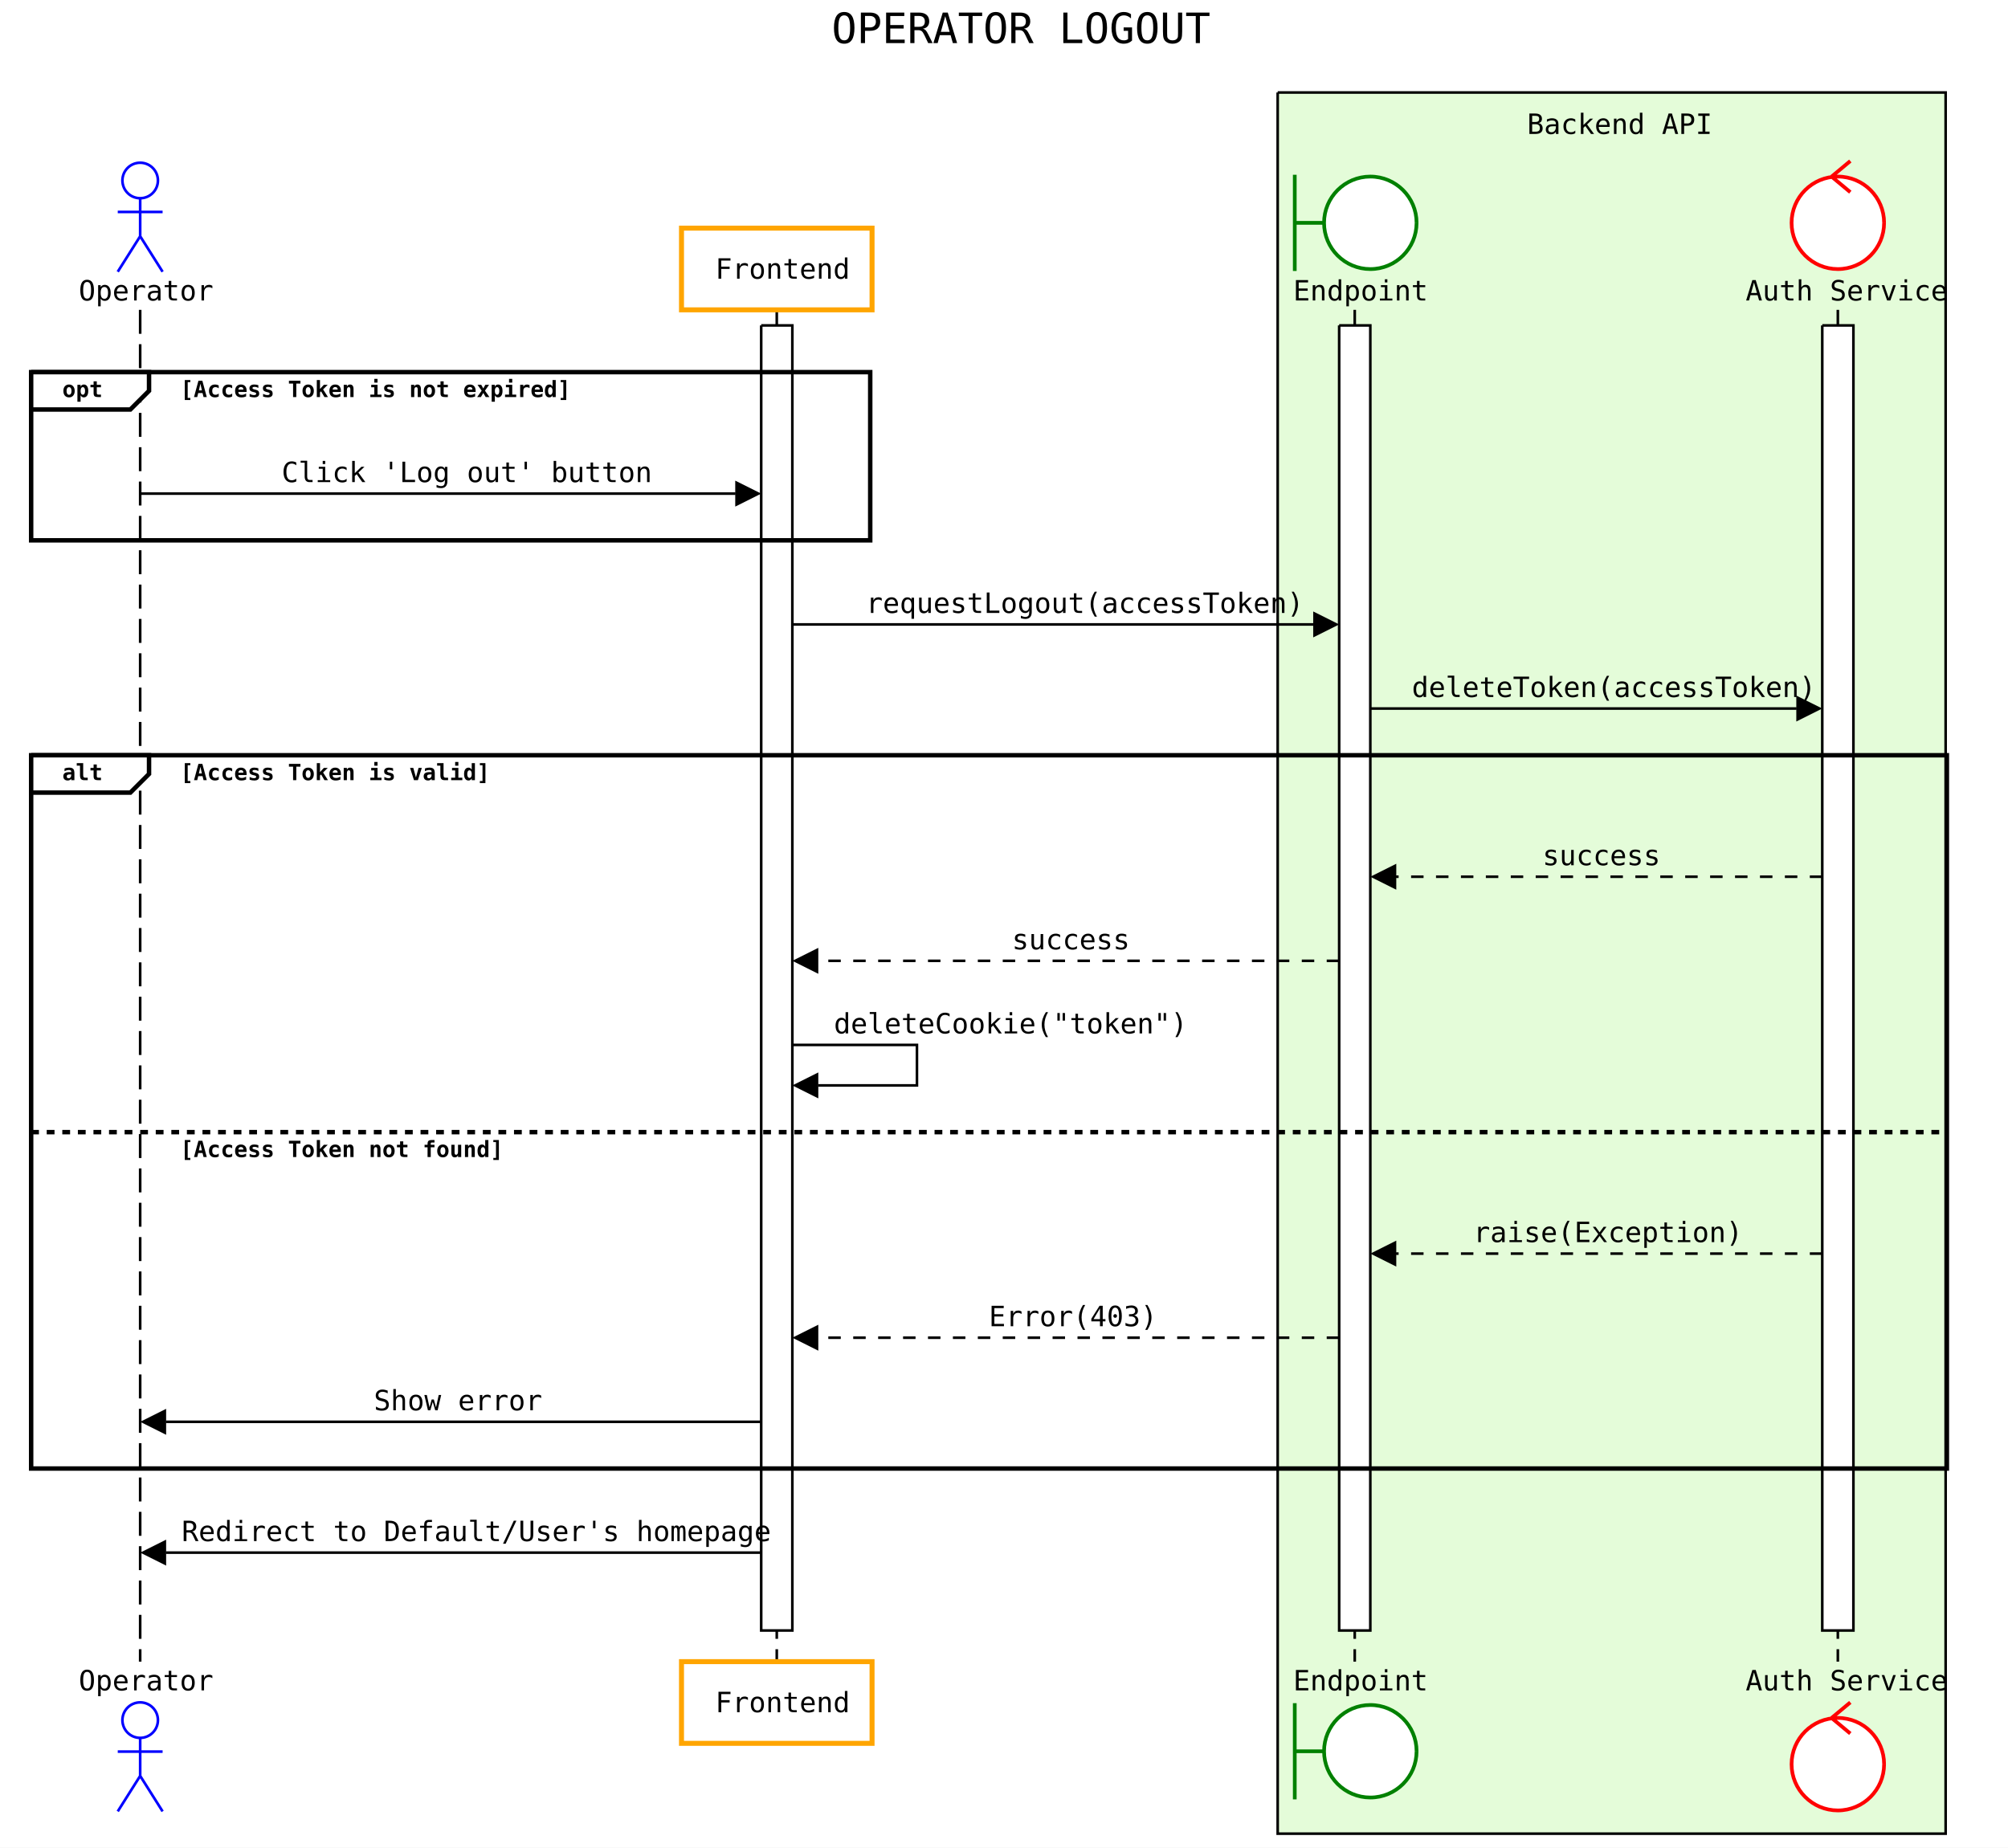
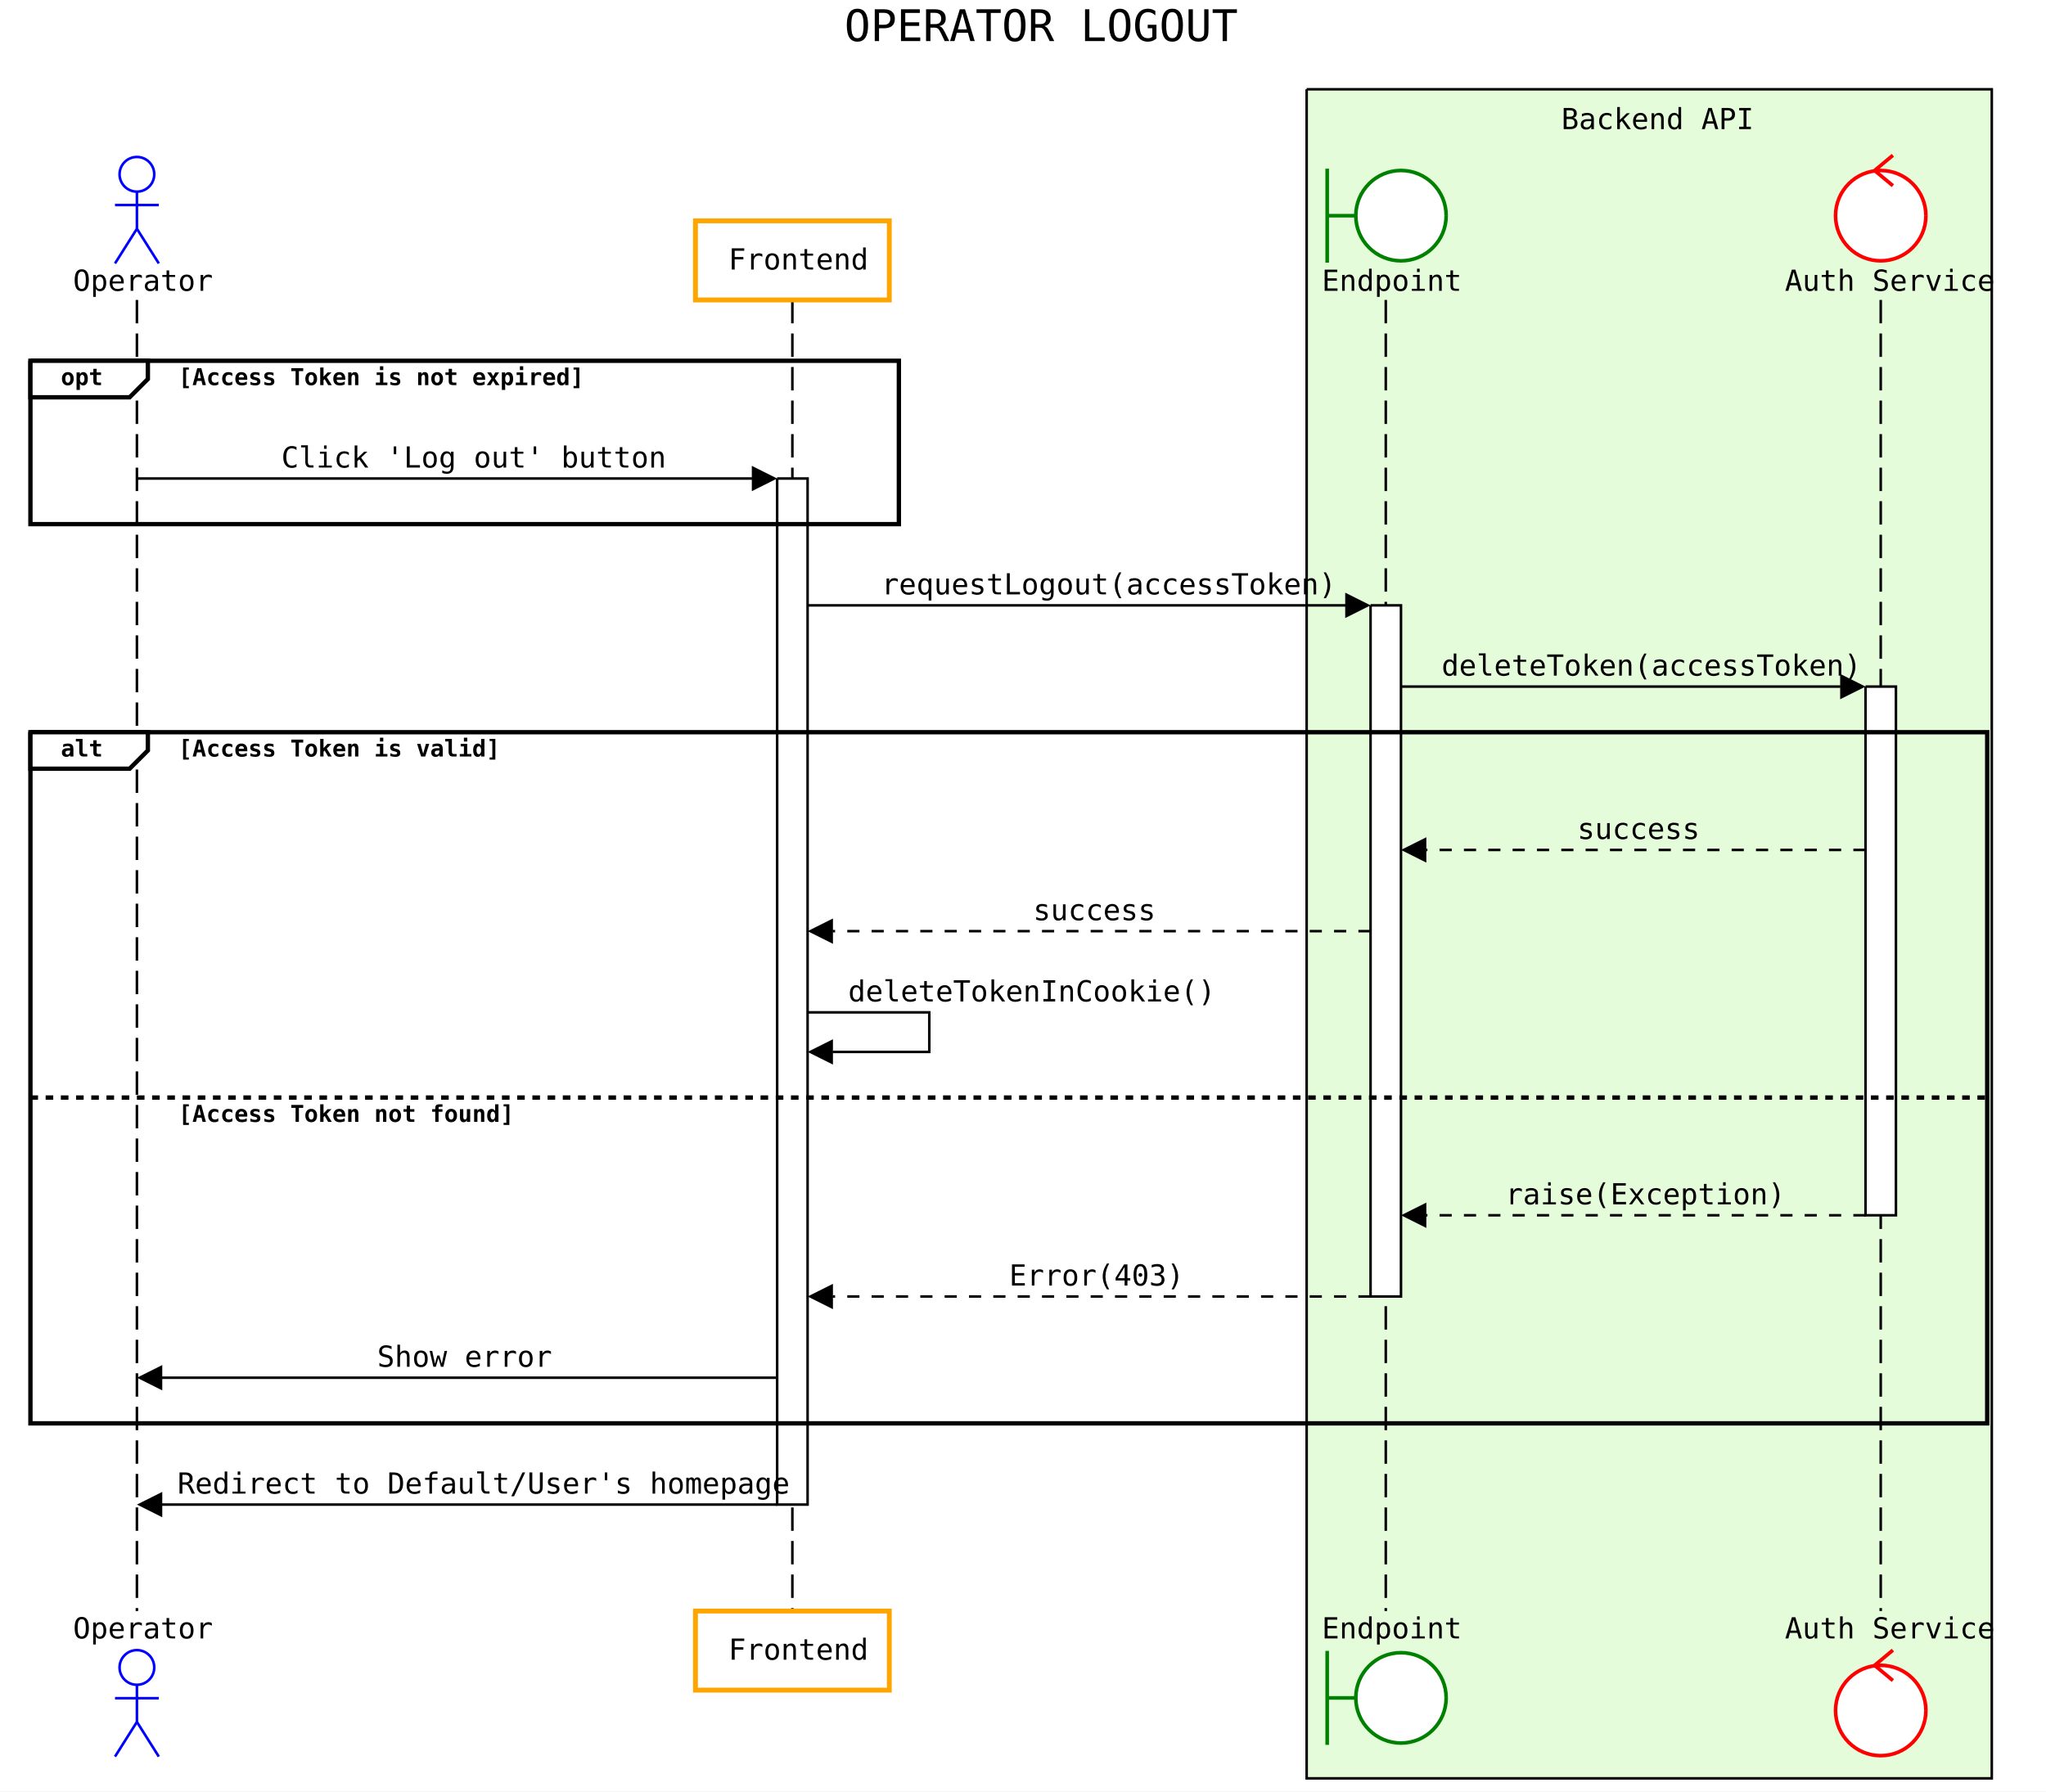
- <svg xmlns="http://www.w3.org/2000/svg" version="1.1" width="1053" height="969">
+ <svg xmlns="http://www.w3.org/2000/svg" version="1.1" width="845" height="740">
  <defs />
  <g>
    <g />
    <g />
    <g />
    <g />
    <g />
    <g />
    <g />
    <g />
    <g />
    <g />
    <g />
    <g>
-       <rect fill="white" stroke="none" x="0" y="0" width="1053" height="969" />
-     </g>
-     <g>
-       <text fill="black" stroke="none" font-family="monospace" font-size="16.5pt" font-style="normal" font-weight="normal" text-decoration="normal" x="436.088" y="22.618" text-anchor="start" dominant-baseline="alphabetic" xml:space="preserve">OPERATOR LOGOUT</text>
-     </g>
-     <g>
-       <g>
-         <path fill="#e4fcd9" stroke="black" paint-order="fill stroke markers" d=" M 670.021 48.509 L 1020.297 48.509 L 1020.297 961.666 L 670.021 961.666 L 670.021 48.509" stroke-miterlimit="10" stroke-width="1.361" stroke-dasharray="" />
-       </g>
-       <g>
-         <text fill="black" stroke="none" font-family="monospace" font-size="11pt" font-style="normal" font-weight="normal" text-decoration="normal" x="800.828" y="70.248" text-anchor="start" dominant-baseline="alphabetic" xml:space="preserve">Backend API</text>
-       </g>
-     </g>
-     <g>
-       <path fill="none" stroke="black" paint-order="fill stroke markers" d=" M 73.508 162.498 L 73.508 871.445" stroke-miterlimit="10" stroke-width="1.361" stroke-dasharray="12.566,5.445" />
-       <path fill="none" stroke="black" paint-order="fill stroke markers" d=" M 407.341 162.498 L 407.341 871.445" stroke-miterlimit="10" stroke-width="1.361" stroke-dasharray="12.566,5.445" />
-       <path fill="none" stroke="black" paint-order="fill stroke markers" d=" M 710.43 162.498 L 710.43 871.445" stroke-miterlimit="10" stroke-width="1.361" stroke-dasharray="12.566,5.445" />
-       <path fill="none" stroke="black" paint-order="fill stroke markers" d=" M 963.769 162.498 L 963.769 871.445" stroke-miterlimit="10" stroke-width="1.361" stroke-dasharray="12.566,5.445" />
-     </g>
-     <g>
-       <g>
-         <path fill="white" stroke="blue" paint-order="fill stroke markers" d=" M 82.819 94.656 A 9.311 9.311 0 1 1 82.819 94.647 M 73.508 103.967 L 73.508 123.896 M 61.747 111.155 L 85.27 111.155 M 73.508 123.896 L 61.747 142.518 M 73.508 123.896 L 85.27 142.518" stroke-miterlimit="10" stroke-width="1.388" stroke-dasharray="" />
-       </g>
-       <g>
-         <g />
-         <text fill="black" stroke="none" font-family="monospace" font-size="11pt" font-style="normal" font-weight="normal" text-decoration="normal" x="41.268" y="157.597" text-anchor="start" dominant-baseline="alphabetic" xml:space="preserve">Operator</text>
+       <rect fill="white" stroke="none" x="0" y="0" width="845" height="740" />
+     </g>
+     <g>
+       <text fill="black" stroke="none" font-family="monospace" font-size="13.5pt" font-style="normal" font-weight="normal" text-decoration="normal" x="348.703" y="16.963" text-anchor="start" dominant-baseline="alphabetic" xml:space="preserve">OPERATOR LOGOUT</text>
+     </g>
+     <g>
+       <g>
+         <path fill="#e4fcd9" stroke="black" paint-order="fill stroke markers" d=" M 539.652 36.88 L 822.611 36.88 L 822.611 734.582 L 539.652 734.582 L 539.652 36.88" stroke-miterlimit="10" stroke-width="1.047" stroke-dasharray="" />
+       </g>
+       <g>
+         <text fill="black" stroke="none" font-family="monospace" font-size="9pt" font-style="normal" font-weight="normal" text-decoration="normal" x="644.844" y="53.341" text-anchor="start" dominant-baseline="alphabetic" xml:space="preserve">Backend API</text>
+       </g>
+     </g>
+     <g>
+       <path fill="none" stroke="black" paint-order="fill stroke markers" d=" M 56.545 123.896 L 56.545 665.471" stroke-miterlimit="10" stroke-width="1.047" stroke-dasharray="9.666,4.189" />
+       <path fill="none" stroke="black" paint-order="fill stroke markers" d=" M 327.254 123.896 L 327.254 665.471" stroke-miterlimit="10" stroke-width="1.047" stroke-dasharray="9.666,4.189" />
+       <path fill="none" stroke="black" paint-order="fill stroke markers" d=" M 572.325 123.896 L 572.325 665.471" stroke-miterlimit="10" stroke-width="1.047" stroke-dasharray="9.666,4.189" />
+       <path fill="none" stroke="black" paint-order="fill stroke markers" d=" M 776.743 123.896 L 776.743 665.471" stroke-miterlimit="10" stroke-width="1.047" stroke-dasharray="9.666,4.189" />
+     </g>
+     <g>
+       <g>
+         <path fill="white" stroke="blue" paint-order="fill stroke markers" d=" M 63.707 72.001 A 7.162 7.162 0 1 1 63.707 71.993 M 56.545 79.163 L 56.545 94.493 M 47.498 84.692 L 65.592 84.692 M 56.545 94.493 L 47.498 108.818 M 56.545 94.493 L 65.592 108.818" stroke-miterlimit="10" stroke-width="1.068" stroke-dasharray="" />
+       </g>
+       <g>
+         <g />
+         <text fill="black" stroke="none" font-family="monospace" font-size="9pt" font-style="normal" font-weight="normal" text-decoration="normal" x="30.154" y="120.127" text-anchor="start" dominant-baseline="alphabetic" xml:space="preserve">Operator</text>
      </g>
      <path fill="none" stroke="none" />
      <g>
-         <path fill="white" stroke="orange" paint-order="fill stroke markers" d=" M 357.377 119.649 L 457.306 119.649 L 457.306 162.498 L 357.377 162.498 L 357.377 119.649 Z" stroke-miterlimit="10" stroke-width="2.614" stroke-dasharray="" />
-       </g>
-       <g>
-         <g />
-         <text fill="black" stroke="none" font-family="monospace" font-size="11pt" font-style="normal" font-weight="normal" text-decoration="normal" x="375.101" y="146.162" text-anchor="start" dominant-baseline="alphabetic" xml:space="preserve">Frontend</text>
-       </g>
-       <g>
-         <path fill="white" stroke="green" paint-order="fill stroke markers" d=" M 742.855 116.872 A 24.258 24.258 0 1 1 742.855 116.848 M 678.976 91.642 L 678.976 142.102 M 678.004 116.872 L 694.339 116.872" stroke-miterlimit="10" stroke-width="1.944" stroke-dasharray="" />
-       </g>
-       <g>
-         <g />
-         <text fill="black" stroke="none" font-family="monospace" font-size="11pt" font-style="normal" font-weight="normal" text-decoration="normal" x="678.189" y="157.597" text-anchor="start" dominant-baseline="alphabetic" xml:space="preserve">Endpoint</text>
-       </g>
-       <g>
-         <path fill="white" stroke="red" paint-order="fill stroke markers" d=" M 988.026 116.872 A 24.258 24.258 0 1 1 988.026 116.848 M 960.502 92.614 L 970.303 84.447 M 960.502 92.614 L 970.303 100.782" stroke-miterlimit="10" stroke-width="1.944" stroke-dasharray="" />
-       </g>
-       <g>
-         <g />
-         <text fill="black" stroke="none" font-family="monospace" font-size="11pt" font-style="normal" font-weight="normal" text-decoration="normal" x="915.408" y="157.597" text-anchor="start" dominant-baseline="alphabetic" xml:space="preserve">Auth Service</text>
-       </g>
-       <g>
-         <path fill="white" stroke="blue" paint-order="fill stroke markers" d=" M 82.819 902.124 A 9.311 9.311 0 1 1 82.819 902.115 M 73.508 911.435 L 73.508 931.364 M 61.747 918.623 L 85.27 918.623 M 73.508 931.364 L 61.747 949.986 M 73.508 931.364 L 85.27 949.986" stroke-miterlimit="10" stroke-width="1.388" stroke-dasharray="" />
-       </g>
-       <g>
-         <g />
-         <text fill="black" stroke="none" font-family="monospace" font-size="11pt" font-style="normal" font-weight="normal" text-decoration="normal" x="41.268" y="886.524" text-anchor="start" dominant-baseline="alphabetic" xml:space="preserve">Operator</text>
+         <path fill="white" stroke="orange" paint-order="fill stroke markers" d=" M 287.23 91.226 L 367.278 91.226 L 367.278 123.896 L 287.23 123.896 L 287.23 91.226 Z" stroke-miterlimit="10" stroke-width="2.01" stroke-dasharray="" />
+       </g>
+       <g>
+         <g />
+         <text fill="black" stroke="none" font-family="monospace" font-size="9pt" font-style="normal" font-weight="normal" text-decoration="normal" x="300.863" y="111.331" text-anchor="start" dominant-baseline="alphabetic" xml:space="preserve">Frontend</text>
+       </g>
+       <g>
+         <path fill="white" stroke="green" paint-order="fill stroke markers" d=" M 597.268 89.09 A 18.66 18.66 0 1 1 597.268 89.071 M 548.13 69.682 L 548.13 108.497 M 547.383 89.09 L 559.948 89.09" stroke-miterlimit="10" stroke-width="1.495" stroke-dasharray="" />
+       </g>
+       <g>
+         <g />
+         <text fill="black" stroke="none" font-family="monospace" font-size="9pt" font-style="normal" font-weight="normal" text-decoration="normal" x="545.935" y="120.127" text-anchor="start" dominant-baseline="alphabetic" xml:space="preserve">Endpoint</text>
+       </g>
+       <g>
+         <path fill="white" stroke="red" paint-order="fill stroke markers" d=" M 795.402 89.09 A 18.66 18.66 0 1 1 795.402 89.071 M 774.229 70.43 L 781.769 64.147 M 774.229 70.43 L 781.769 76.713" stroke-miterlimit="10" stroke-width="1.495" stroke-dasharray="" />
+       </g>
+       <g>
+         <g />
+         <text fill="black" stroke="none" font-family="monospace" font-size="9pt" font-style="normal" font-weight="normal" text-decoration="normal" x="737.157" y="120.127" text-anchor="start" dominant-baseline="alphabetic" xml:space="preserve">Auth Service</text>
+       </g>
+       <g>
+         <path fill="white" stroke="blue" paint-order="fill stroke markers" d=" M 63.707 688.78 A 7.162 7.162 0 1 1 63.707 688.773 M 56.545 695.942 L 56.545 711.272 M 47.498 701.471 L 65.592 701.471 M 56.545 711.272 L 47.498 725.597 M 56.545 711.272 L 65.592 725.597" stroke-miterlimit="10" stroke-width="1.068" stroke-dasharray="" />
+       </g>
+       <g>
+         <g />
+         <text fill="black" stroke="none" font-family="monospace" font-size="9pt" font-style="normal" font-weight="normal" text-decoration="normal" x="30.154" y="676.78" text-anchor="start" dominant-baseline="alphabetic" xml:space="preserve">Operator</text>
      </g>
      <path fill="none" stroke="none" />
      <g>
-         <path fill="white" stroke="orange" paint-order="fill stroke markers" d=" M 357.377 871.445 L 457.306 871.445 L 457.306 914.294 L 357.377 914.294 L 357.377 871.445 Z" stroke-miterlimit="10" stroke-width="2.614" stroke-dasharray="" />
-       </g>
-       <g>
-         <g />
-         <text fill="black" stroke="none" font-family="monospace" font-size="11pt" font-style="normal" font-weight="normal" text-decoration="normal" x="375.101" y="897.959" text-anchor="start" dominant-baseline="alphabetic" xml:space="preserve">Frontend</text>
-       </g>
-       <g>
-         <path fill="white" stroke="green" paint-order="fill stroke markers" d=" M 742.855 918.459 A 24.258 24.258 0 1 1 742.855 918.435 M 678.976 893.23 L 678.976 943.689 M 678.004 918.459 L 694.339 918.459" stroke-miterlimit="10" stroke-width="1.944" stroke-dasharray="" />
-       </g>
-       <g>
-         <g />
-         <text fill="black" stroke="none" font-family="monospace" font-size="11pt" font-style="normal" font-weight="normal" text-decoration="normal" x="678.189" y="886.524" text-anchor="start" dominant-baseline="alphabetic" xml:space="preserve">Endpoint</text>
-       </g>
-       <g>
-         <path fill="white" stroke="red" paint-order="fill stroke markers" d=" M 988.026 925.238 A 24.258 24.258 0 1 1 988.026 925.214 M 960.502 900.981 L 970.303 892.813 M 960.502 900.981 L 970.303 909.148" stroke-miterlimit="10" stroke-width="1.944" stroke-dasharray="" />
-       </g>
-       <g>
-         <g />
-         <text fill="black" stroke="none" font-family="monospace" font-size="11pt" font-style="normal" font-weight="normal" text-decoration="normal" x="915.408" y="886.524" text-anchor="start" dominant-baseline="alphabetic" xml:space="preserve">Auth Service</text>
-       </g>
-     </g>
-     <g>
-       <path fill="white" stroke="black" paint-order="fill stroke markers" d=" M 399.174 170.665 L 415.509 170.665 L 415.509 855.11 L 399.174 855.11 L 399.174 170.665" stroke-miterlimit="10" stroke-width="1.361" stroke-dasharray="" />
-       <path fill="white" stroke="black" paint-order="fill stroke markers" d=" M 702.262 170.665 L 718.597 170.665 L 718.597 855.11 L 702.262 855.11 L 702.262 170.665" stroke-miterlimit="10" stroke-width="1.361" stroke-dasharray="" />
-       <path fill="white" stroke="black" paint-order="fill stroke markers" d=" M 955.601 170.665 L 971.936 170.665 L 971.936 855.11 L 955.601 855.11 L 955.601 170.665" stroke-miterlimit="10" stroke-width="1.361" stroke-dasharray="" />
-       <g>
-         <text fill="black" stroke="none" font-family="monospace" font-size="11pt" font-style="normal" font-weight="normal" text-decoration="normal" x="147.68" y="252.844" text-anchor="start" dominant-baseline="alphabetic" xml:space="preserve">Click 'Log out' button</text>
-       </g>
-       <g>
-         <path fill="none" stroke="black" paint-order="fill stroke markers" d=" M 73.508 258.875 L 385.724 258.875" stroke-miterlimit="10" stroke-width="1.361" stroke-dasharray="" />
-         <g transform="translate(399.1737,258.8753) translate(-399.1737,-258.8753)">
-           <path fill="black" stroke="none" paint-order="stroke fill markers" d=" M 385.561 252.069 L 399.174 258.875 L 385.561 265.682 Z" />
-         </g>
-       </g>
-       <g>
-         <text fill="black" stroke="none" font-family="monospace" font-size="11pt" font-style="normal" font-weight="normal" text-decoration="normal" x="454.104" y="321.452" text-anchor="start" dominant-baseline="alphabetic" xml:space="preserve">requestLogout(accessToken)</text>
-       </g>
-       <g>
-         <path fill="none" stroke="black" paint-order="fill stroke markers" d=" M 415.509 327.483 L 688.813 327.483" stroke-miterlimit="10" stroke-width="1.361" stroke-dasharray="" />
-         <g transform="translate(702.262,327.4831) translate(-702.262,-327.4831)">
-           <path fill="black" stroke="none" paint-order="stroke fill markers" d=" M 688.649 320.677 L 702.262 327.483 L 688.649 334.289 Z" />
-         </g>
-       </g>
-       <g>
-         <text fill="black" stroke="none" font-family="monospace" font-size="11pt" font-style="normal" font-weight="normal" text-decoration="normal" x="740.377" y="365.557" text-anchor="start" dominant-baseline="alphabetic" xml:space="preserve">deleteToken(accessToken)</text>
-       </g>
-       <g>
-         <path fill="none" stroke="black" paint-order="fill stroke markers" d=" M 718.597 371.588 L 942.152 371.588" stroke-miterlimit="10" stroke-width="1.361" stroke-dasharray="" />
-         <g transform="translate(955.601,371.5882) translate(-955.601,-371.5882)">
-           <path fill="black" stroke="none" paint-order="stroke fill markers" d=" M 941.988 364.782 L 955.601 371.588 L 941.988 378.395 Z" />
-         </g>
-       </g>
-       <g>
-         <text fill="black" stroke="none" font-family="monospace" font-size="11pt" font-style="normal" font-weight="normal" text-decoration="normal" x="808.889" y="453.767" text-anchor="start" dominant-baseline="alphabetic" xml:space="preserve">success</text>
-       </g>
-       <g>
-         <path fill="none" stroke="black" paint-order="fill stroke markers" d=" M 955.601 459.798 L 732.046 459.798" stroke-miterlimit="10" stroke-width="1.361" stroke-dasharray="6.534" />
-         <g transform="translate(718.5972,459.7983) translate(-718.5972,-459.7983)">
-           <path fill="black" stroke="none" paint-order="stroke fill markers" d=" M 732.21 452.992 L 718.597 459.798 L 732.21 466.605 Z" />
-         </g>
-       </g>
-       <g>
-         <text fill="black" stroke="none" font-family="monospace" font-size="11pt" font-style="normal" font-weight="normal" text-decoration="normal" x="530.675" y="497.872" text-anchor="start" dominant-baseline="alphabetic" xml:space="preserve">success</text>
-       </g>
-       <g>
-         <path fill="none" stroke="black" paint-order="fill stroke markers" d=" M 702.262 503.903 L 428.958 503.903" stroke-miterlimit="10" stroke-width="1.361" stroke-dasharray="6.534" />
-         <g transform="translate(415.5089,503.9033) translate(-415.5089,-503.9033)">
-           <path fill="black" stroke="none" paint-order="stroke fill markers" d=" M 429.122 497.097 L 415.509 503.903 L 429.122 510.71 Z" />
-         </g>
-       </g>
-       <g>
-         <text fill="black" stroke="none" font-family="monospace" font-size="11pt" font-style="normal" font-weight="normal" text-decoration="normal" x="437.289" y="541.977" text-anchor="start" dominant-baseline="alphabetic" xml:space="preserve">deleteCookie("token")</text>
-       </g>
-       <g>
-         <path fill="none" stroke="black" paint-order="fill stroke markers" d=" M 415.509 548.008 L 480.85 548.008 L 480.85 569.244 L 428.958 569.244" stroke-miterlimit="10" stroke-width="1.361" stroke-dasharray="" />
-         <g transform="translate(415.5089,569.2441) translate(-415.5089,-569.2441)">
-           <path fill="black" stroke="none" paint-order="stroke fill markers" d=" M 429.122 562.438 L 415.509 569.244 L 429.122 576.05 Z" />
-         </g>
-       </g>
-       <g>
-         <text fill="black" stroke="none" font-family="monospace" font-size="11pt" font-style="normal" font-weight="normal" text-decoration="normal" x="772.618" y="651.423" text-anchor="start" dominant-baseline="alphabetic" xml:space="preserve">raise(Exception)</text>
-       </g>
-       <g>
-         <path fill="none" stroke="black" paint-order="fill stroke markers" d=" M 955.601 657.454 L 732.046 657.454" stroke-miterlimit="10" stroke-width="1.361" stroke-dasharray="6.534" />
-         <g transform="translate(718.5972,657.4542) translate(-718.5972,-657.4542)">
-           <path fill="black" stroke="none" paint-order="stroke fill markers" d=" M 732.21 650.648 L 718.597 657.454 L 732.21 664.261 Z" />
-         </g>
-       </g>
-       <g>
-         <text fill="black" stroke="none" font-family="monospace" font-size="11pt" font-style="normal" font-weight="normal" text-decoration="normal" x="518.585" y="695.528" text-anchor="start" dominant-baseline="alphabetic" xml:space="preserve">Error(403)</text>
-       </g>
-       <g>
-         <path fill="none" stroke="black" paint-order="fill stroke markers" d=" M 702.262 701.559 L 428.958 701.559" stroke-miterlimit="10" stroke-width="1.361" stroke-dasharray="6.534" />
-         <g transform="translate(415.5089,701.5593) translate(-415.5089,-701.5593)">
-           <path fill="black" stroke="none" paint-order="stroke fill markers" d=" M 429.122 694.753 L 415.509 701.559 L 429.122 708.366 Z" />
-         </g>
-       </g>
-       <g>
-         <text fill="black" stroke="none" font-family="monospace" font-size="11pt" font-style="normal" font-weight="normal" text-decoration="normal" x="196.04" y="739.633" text-anchor="start" dominant-baseline="alphabetic" xml:space="preserve">Show error</text>
-       </g>
-       <g>
-         <path fill="none" stroke="black" paint-order="fill stroke markers" d=" M 399.174 745.664 L 86.958 745.664" stroke-miterlimit="10" stroke-width="1.361" stroke-dasharray="" />
-         <g transform="translate(73.50841,745.6643) translate(-73.50841,-745.6643)">
-           <path fill="black" stroke="none" paint-order="stroke fill markers" d=" M 87.121 738.858 L 73.508 745.664 L 87.121 752.471 Z" />
-         </g>
-       </g>
-       <g>
-         <text fill="black" stroke="none" font-family="monospace" font-size="11pt" font-style="normal" font-weight="normal" text-decoration="normal" x="95.289" y="808.241" text-anchor="start" dominant-baseline="alphabetic" xml:space="preserve">Redirect to Default/User's homepage</text>
-       </g>
-       <g>
-         <path fill="none" stroke="black" paint-order="fill stroke markers" d=" M 399.174 814.272 L 86.958 814.272" stroke-miterlimit="10" stroke-width="1.361" stroke-dasharray="" />
-         <g transform="translate(73.50841,814.2722) translate(-73.50841,-814.2722)">
-           <path fill="black" stroke="none" paint-order="stroke fill markers" d=" M 87.121 807.466 L 73.508 814.272 L 87.121 821.079 Z" />
-         </g>
-       </g>
-       <g>
-         <g />
-         <path fill="none" stroke="black" paint-order="fill stroke markers" d=" M 16.335 195.168 L 456.347 195.168 L 456.347 283.378 L 16.335 283.378 L 16.335 195.168 Z" stroke-miterlimit="10" stroke-width="2.334" stroke-dasharray="" />
-         <path fill="white" stroke="black" paint-order="fill stroke markers" d=" M 16.335 195.168 L 16.335 214.77 L 68.353 214.77 L 78.154 204.969 L 78.154 195.168 L 16.335 195.168" stroke-miterlimit="10" stroke-width="2.334" stroke-dasharray="" />
-         <text fill="black" stroke="none" font-family="monospace" font-size="8.8pt" font-style="normal" font-weight="bold" text-decoration="normal" x="32.67" y="208.236" text-anchor="start" dominant-baseline="alphabetic" xml:space="preserve">opt</text>
-         <text fill="black" stroke="none" font-family="monospace" font-size="8.8pt" font-style="normal" font-weight="bold" text-decoration="normal" x="94.49" y="208.236" text-anchor="start" dominant-baseline="alphabetic" xml:space="preserve">[Access Token is not expired]</text>
-       </g>
-       <g>
-         <g />
-         <path fill="none" stroke="black" paint-order="fill stroke markers" d=" M 16.335 396.091 L 1020.942 396.091 L 1020.942 770.167 L 16.335 770.167 L 16.335 396.091 Z" stroke-miterlimit="10" stroke-width="2.334" stroke-dasharray="" />
-         <path fill="white" stroke="black" paint-order="fill stroke markers" d=" M 16.335 396.091 L 16.335 415.693 L 68.353 415.693 L 78.154 405.892 L 78.154 396.091 L 16.335 396.091" stroke-miterlimit="10" stroke-width="2.334" stroke-dasharray="" />
-         <text fill="black" stroke="none" font-family="monospace" font-size="8.8pt" font-style="normal" font-weight="bold" text-decoration="normal" x="32.67" y="409.159" text-anchor="start" dominant-baseline="alphabetic" xml:space="preserve">alt</text>
-         <text fill="black" stroke="none" font-family="monospace" font-size="8.8pt" font-style="normal" font-weight="bold" text-decoration="normal" x="94.49" y="409.159" text-anchor="start" dominant-baseline="alphabetic" xml:space="preserve">[Access Token is valid]</text>
+         <path fill="white" stroke="orange" paint-order="fill stroke markers" d=" M 287.23 665.471 L 367.278 665.471 L 367.278 698.141 L 287.23 698.141 L 287.23 665.471 Z" stroke-miterlimit="10" stroke-width="2.01" stroke-dasharray="" />
+       </g>
+       <g>
+         <g />
+         <text fill="black" stroke="none" font-family="monospace" font-size="9pt" font-style="normal" font-weight="normal" text-decoration="normal" x="300.863" y="685.576" text-anchor="start" dominant-baseline="alphabetic" xml:space="preserve">Frontend</text>
+       </g>
+       <g>
+         <path fill="white" stroke="green" paint-order="fill stroke markers" d=" M 597.268 701.346 A 18.66 18.66 0 1 1 597.268 701.327 M 548.13 681.938 L 548.13 720.753 M 547.383 701.346 L 559.948 701.346" stroke-miterlimit="10" stroke-width="1.495" stroke-dasharray="" />
+       </g>
+       <g>
+         <g />
+         <text fill="black" stroke="none" font-family="monospace" font-size="9pt" font-style="normal" font-weight="normal" text-decoration="normal" x="545.935" y="676.78" text-anchor="start" dominant-baseline="alphabetic" xml:space="preserve">Endpoint</text>
+       </g>
+       <g>
+         <path fill="white" stroke="red" paint-order="fill stroke markers" d=" M 795.402 706.56 A 18.66 18.66 0 1 1 795.402 706.542 M 774.229 687.901 L 781.769 681.618 M 774.229 687.901 L 781.769 694.183" stroke-miterlimit="10" stroke-width="1.495" stroke-dasharray="" />
+       </g>
+       <g>
+         <g />
+         <text fill="black" stroke="none" font-family="monospace" font-size="9pt" font-style="normal" font-weight="normal" text-decoration="normal" x="737.157" y="676.78" text-anchor="start" dominant-baseline="alphabetic" xml:space="preserve">Auth Service</text>
+       </g>
+     </g>
+     <g>
+       <path fill="white" stroke="black" paint-order="fill stroke markers" d=" M 320.971 197.656 L 333.537 197.656 L 333.537 621.492 L 320.971 621.492 L 320.971 197.656" stroke-miterlimit="10" stroke-width="1.047" stroke-dasharray="" />
+       <path fill="white" stroke="black" paint-order="fill stroke markers" d=" M 566.042 250.054 L 578.608 250.054 L 578.608 535.543 L 566.042 535.543 L 566.042 250.054" stroke-miterlimit="10" stroke-width="1.047" stroke-dasharray="" />
+       <path fill="white" stroke="black" paint-order="fill stroke markers" d=" M 770.46 283.604 L 783.025 283.604 L 783.025 501.993 L 770.46 501.993 L 770.46 283.604" stroke-miterlimit="10" stroke-width="1.047" stroke-dasharray="" />
+       <g>
+         <text fill="black" stroke="none" font-family="monospace" font-size="9pt" font-style="normal" font-weight="normal" text-decoration="normal" x="116.184" y="193.132" text-anchor="start" dominant-baseline="alphabetic" xml:space="preserve">Click 'Log out' button</text>
+       </g>
+       <g>
+         <path fill="none" stroke="black" paint-order="fill stroke markers" d=" M 56.545 197.656 L 310.625 197.656" stroke-miterlimit="10" stroke-width="1.047" stroke-dasharray="" />
+         <g transform="translate(320.971,197.656) translate(-320.971,-197.656)">
+           <path fill="black" stroke="none" paint-order="stroke fill markers" d=" M 310.5 192.42 L 320.971 197.656 L 310.5 202.892 Z" />
+         </g>
+       </g>
+       <g>
+         <text fill="black" stroke="none" font-family="monospace" font-size="9pt" font-style="normal" font-weight="normal" text-decoration="normal" x="364.02" y="245.531" text-anchor="start" dominant-baseline="alphabetic" xml:space="preserve">requestLogout(accessToken)</text>
+       </g>
+       <g>
+         <path fill="none" stroke="black" paint-order="fill stroke markers" d=" M 333.537 250.054 L 555.697 250.054" stroke-miterlimit="10" stroke-width="1.047" stroke-dasharray="" />
+         <g transform="translate(566.0424,250.0543) translate(-566.0424,-250.0543)">
+           <path fill="black" stroke="none" paint-order="stroke fill markers" d=" M 555.571 244.819 L 566.042 250.054 L 555.571 255.29 Z" />
+         </g>
+       </g>
+       <g>
+         <text fill="black" stroke="none" font-family="monospace" font-size="9pt" font-style="normal" font-weight="normal" text-decoration="normal" x="595.362" y="279.081" text-anchor="start" dominant-baseline="alphabetic" xml:space="preserve">deleteToken(accessToken)</text>
+       </g>
+       <g>
+         <path fill="none" stroke="black" paint-order="fill stroke markers" d=" M 578.608 283.604 L 760.114 283.604" stroke-miterlimit="10" stroke-width="1.047" stroke-dasharray="" />
+         <g transform="translate(770.4598,283.6043) translate(-770.4598,-283.6043)">
+           <path fill="black" stroke="none" paint-order="stroke fill markers" d=" M 759.989 278.369 L 770.46 283.604 L 759.989 288.84 Z" />
+         </g>
+       </g>
+       <g>
+         <text fill="black" stroke="none" font-family="monospace" font-size="9pt" font-style="normal" font-weight="normal" text-decoration="normal" x="651.442" y="346.558" text-anchor="start" dominant-baseline="alphabetic" xml:space="preserve">success</text>
+       </g>
+       <g>
+         <path fill="none" stroke="black" paint-order="fill stroke markers" d=" M 770.46 351.081 L 588.954 351.081" stroke-miterlimit="10" stroke-width="1.047" stroke-dasharray="5.026" />
+         <g transform="translate(578.608,351.0812) translate(-578.608,-351.0812)">
+           <path fill="black" stroke="none" paint-order="stroke fill markers" d=" M 589.079 345.846 L 578.608 351.081 L 589.079 356.317 Z" />
+         </g>
+       </g>
+       <g>
+         <text fill="black" stroke="none" font-family="monospace" font-size="9pt" font-style="normal" font-weight="normal" text-decoration="normal" x="426.698" y="380.108" text-anchor="start" dominant-baseline="alphabetic" xml:space="preserve">success</text>
+       </g>
+       <g>
+         <path fill="none" stroke="black" paint-order="fill stroke markers" d=" M 566.042 384.631 L 343.882 384.631" stroke-miterlimit="10" stroke-width="1.047" stroke-dasharray="5.026" />
+         <g transform="translate(333.5366,384.6312) translate(-333.5366,-384.6312)">
+           <path fill="black" stroke="none" paint-order="stroke fill markers" d=" M 344.008 379.396 L 333.537 384.631 L 344.008 389.867 Z" />
+         </g>
+       </g>
+       <g>
+         <text fill="black" stroke="none" font-family="monospace" font-size="9pt" font-style="normal" font-weight="normal" text-decoration="normal" x="350.291" y="413.658" text-anchor="start" dominant-baseline="alphabetic" xml:space="preserve">deleteTokenInCookie()</text>
+       </g>
+       <g>
+         <path fill="none" stroke="black" paint-order="fill stroke markers" d=" M 333.537 418.181 L 383.799 418.181 L 383.799 434.516 L 343.882 434.516" stroke-miterlimit="10" stroke-width="1.047" stroke-dasharray="" />
+         <g transform="translate(333.5366,434.5164) translate(-333.5366,-434.5164)">
+           <path fill="black" stroke="none" paint-order="stroke fill markers" d=" M 344.008 429.281 L 333.537 434.516 L 344.008 439.752 Z" />
+         </g>
+       </g>
+       <g>
+         <text fill="black" stroke="none" font-family="monospace" font-size="9pt" font-style="normal" font-weight="normal" text-decoration="normal" x="621.753" y="497.47" text-anchor="start" dominant-baseline="alphabetic" xml:space="preserve">raise(Exception)</text>
+       </g>
+       <g>
+         <path fill="none" stroke="black" paint-order="fill stroke markers" d=" M 770.46 501.993 L 588.954 501.993" stroke-miterlimit="10" stroke-width="1.047" stroke-dasharray="5.026" />
+         <g transform="translate(578.608,501.9934) translate(-578.608,-501.9934)">
+           <path fill="black" stroke="none" paint-order="stroke fill markers" d=" M 589.079 496.758 L 578.608 501.993 L 589.079 507.229 Z" />
+         </g>
+       </g>
+       <g>
+         <text fill="black" stroke="none" font-family="monospace" font-size="9pt" font-style="normal" font-weight="normal" text-decoration="normal" x="416.801" y="531.02" text-anchor="start" dominant-baseline="alphabetic" xml:space="preserve">Error(403)</text>
+       </g>
+       <g>
+         <path fill="none" stroke="black" paint-order="fill stroke markers" d=" M 566.042 535.543 L 343.882 535.543" stroke-miterlimit="10" stroke-width="1.047" stroke-dasharray="5.026" />
+         <g transform="translate(333.5366,535.5434) translate(-333.5366,-535.5434)">
+           <path fill="black" stroke="none" paint-order="stroke fill markers" d=" M 344.008 530.308 L 333.537 535.543 L 344.008 540.779 Z" />
+         </g>
+       </g>
+       <g>
+         <text fill="black" stroke="none" font-family="monospace" font-size="9pt" font-style="normal" font-weight="normal" text-decoration="normal" x="155.77" y="564.57" text-anchor="start" dominant-baseline="alphabetic" xml:space="preserve">Show error</text>
+       </g>
+       <g>
+         <path fill="none" stroke="black" paint-order="fill stroke markers" d=" M 320.971 569.093 L 66.891 569.093" stroke-miterlimit="10" stroke-width="1.047" stroke-dasharray="" />
+         <g transform="translate(56.54493,569.0934) translate(-56.54493,-569.0934)">
+           <path fill="black" stroke="none" paint-order="stroke fill markers" d=" M 67.016 563.858 L 56.545 569.093 L 67.016 574.329 Z" />
+         </g>
+       </g>
+       <g>
+         <text fill="black" stroke="none" font-family="monospace" font-size="9pt" font-style="normal" font-weight="normal" text-decoration="normal" x="73.299" y="616.968" text-anchor="start" dominant-baseline="alphabetic" xml:space="preserve">Redirect to Default/User's homepage</text>
+       </g>
+       <g>
+         <path fill="none" stroke="black" paint-order="fill stroke markers" d=" M 320.971 621.492 L 66.891 621.492" stroke-miterlimit="10" stroke-width="1.047" stroke-dasharray="" />
+         <g transform="translate(56.54493,621.4917) translate(-56.54493,-621.4917)">
+           <path fill="black" stroke="none" paint-order="stroke fill markers" d=" M 67.016 616.256 L 56.545 621.492 L 67.016 626.727 Z" />
+         </g>
+       </g>
+       <g>
+         <g />
+         <path fill="none" stroke="black" paint-order="fill stroke markers" d=" M 12.566 149.027 L 371.233 149.027 L 371.233 216.504 L 12.566 216.504 L 12.566 149.027 Z" stroke-miterlimit="10" stroke-width="1.795" stroke-dasharray="" />
+         <path fill="white" stroke="black" paint-order="fill stroke markers" d=" M 12.566 149.027 L 12.566 164.106 L 53.531 164.106 L 61.07 156.567 L 61.07 149.027 L 12.566 149.027" stroke-miterlimit="10" stroke-width="1.795" stroke-dasharray="" />
+         <text fill="black" stroke="none" font-family="monospace" font-size="7.2pt" font-style="normal" font-weight="bold" text-decoration="normal" x="25.131" y="159.08" text-anchor="start" dominant-baseline="alphabetic" xml:space="preserve">opt</text>
+         <text fill="black" stroke="none" font-family="monospace" font-size="7.2pt" font-style="normal" font-weight="bold" text-decoration="normal" x="73.636" y="159.08" text-anchor="start" dominant-baseline="alphabetic" xml:space="preserve">[Access Token is not expired]</text>
+       </g>
+       <g>
+         <g />
+         <path fill="none" stroke="black" paint-order="fill stroke markers" d=" M 12.566 302.453 L 820.722 302.453 L 820.722 587.942 L 12.566 587.942 L 12.566 302.453 Z" stroke-miterlimit="10" stroke-width="1.795" stroke-dasharray="" />
+         <path fill="white" stroke="black" paint-order="fill stroke markers" d=" M 12.566 302.453 L 12.566 317.531 L 53.531 317.531 L 61.07 309.992 L 61.07 302.453 L 12.566 302.453" stroke-miterlimit="10" stroke-width="1.795" stroke-dasharray="" />
+         <text fill="black" stroke="none" font-family="monospace" font-size="7.2pt" font-style="normal" font-weight="bold" text-decoration="normal" x="25.131" y="312.505" text-anchor="start" dominant-baseline="alphabetic" xml:space="preserve">alt</text>
+         <text fill="black" stroke="none" font-family="monospace" font-size="7.2pt" font-style="normal" font-weight="bold" text-decoration="normal" x="73.636" y="312.505" text-anchor="start" dominant-baseline="alphabetic" xml:space="preserve">[Access Token is valid]</text>
        <g>
-           <path fill="none" stroke="black" paint-order="fill stroke markers" d=" M 16.335 593.747 L 1020.942 593.747" stroke-miterlimit="10" stroke-width="2.334" stroke-dasharray="4.084" />
-         </g>
-         <g />
-         <text fill="black" stroke="none" font-family="monospace" font-size="8.8pt" font-style="normal" font-weight="bold" text-decoration="normal" x="94.49" y="606.815" text-anchor="start" dominant-baseline="alphabetic" xml:space="preserve">[Access Token not found]</text>
+           <path fill="none" stroke="black" paint-order="fill stroke markers" d=" M 12.566 453.365 L 820.722 453.365" stroke-miterlimit="10" stroke-width="1.795" stroke-dasharray="3.141" />
+         </g>
+         <g />
+         <text fill="black" stroke="none" font-family="monospace" font-size="7.2pt" font-style="normal" font-weight="bold" text-decoration="normal" x="73.636" y="463.417" text-anchor="start" dominant-baseline="alphabetic" xml:space="preserve">[Access Token not found]</text>
      </g>
      <g />
    </g>
    <g />
    <g />
    <g />
    <g />
  </g>
</svg>
